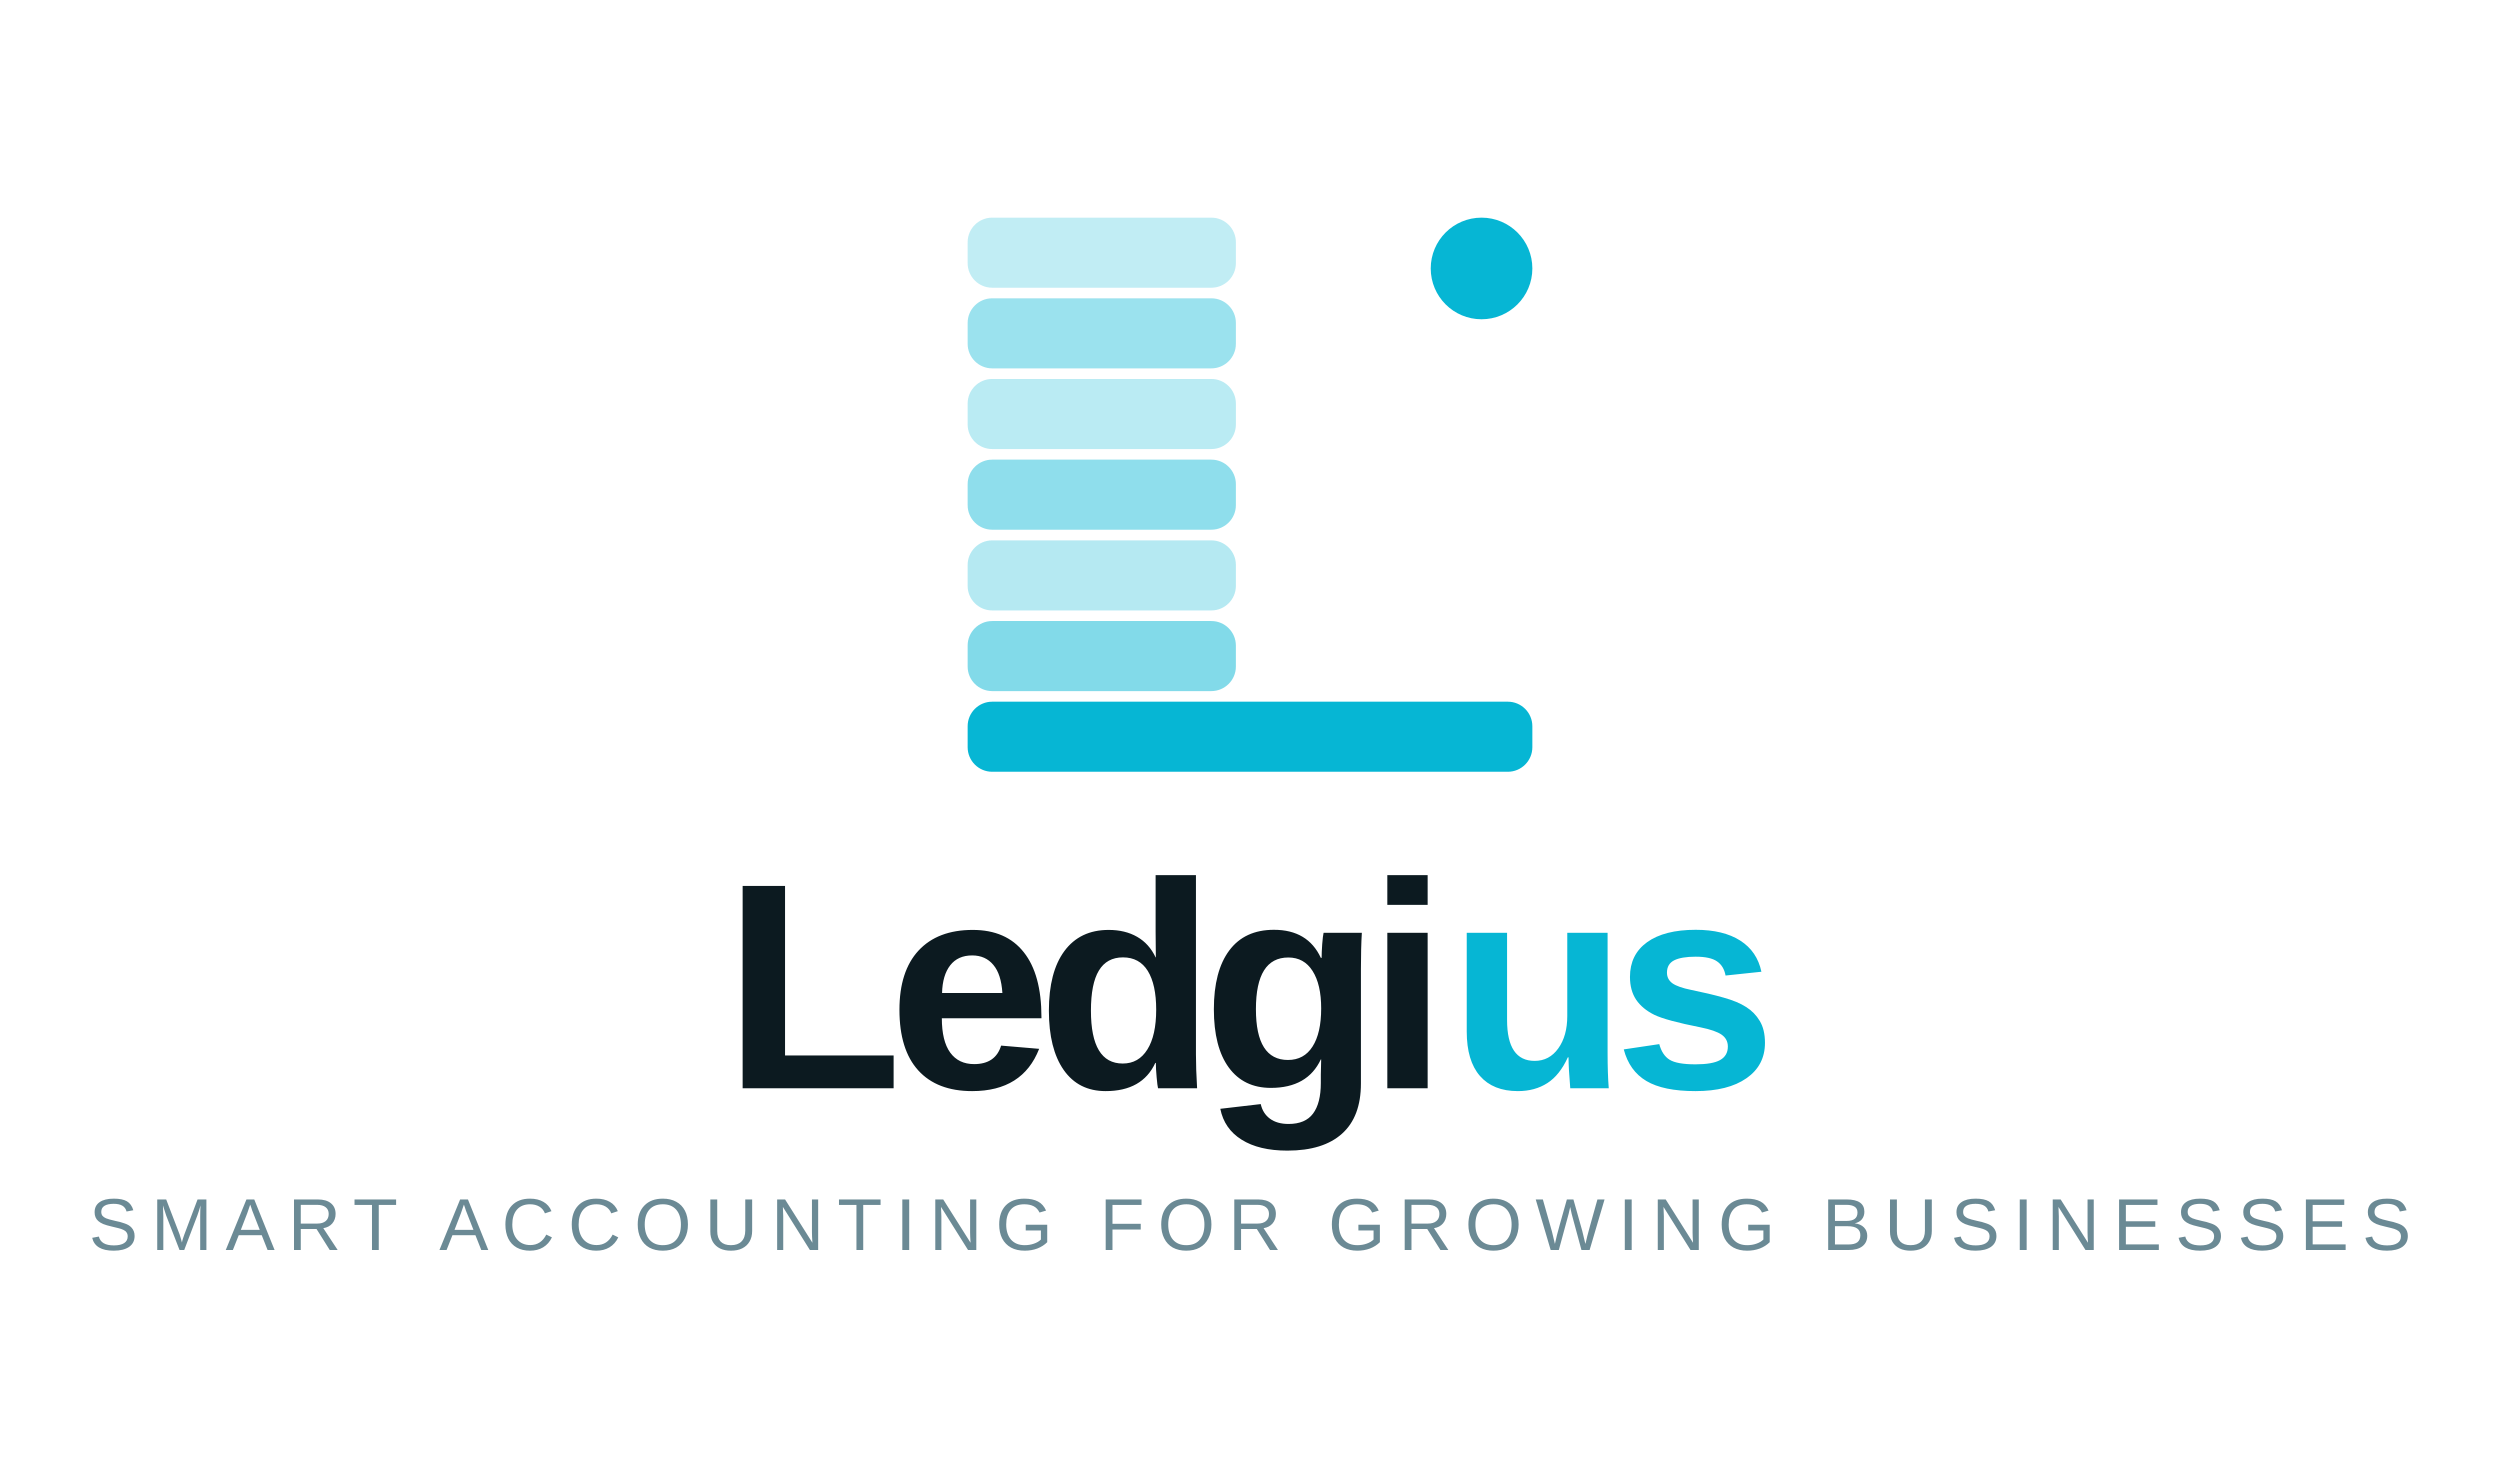
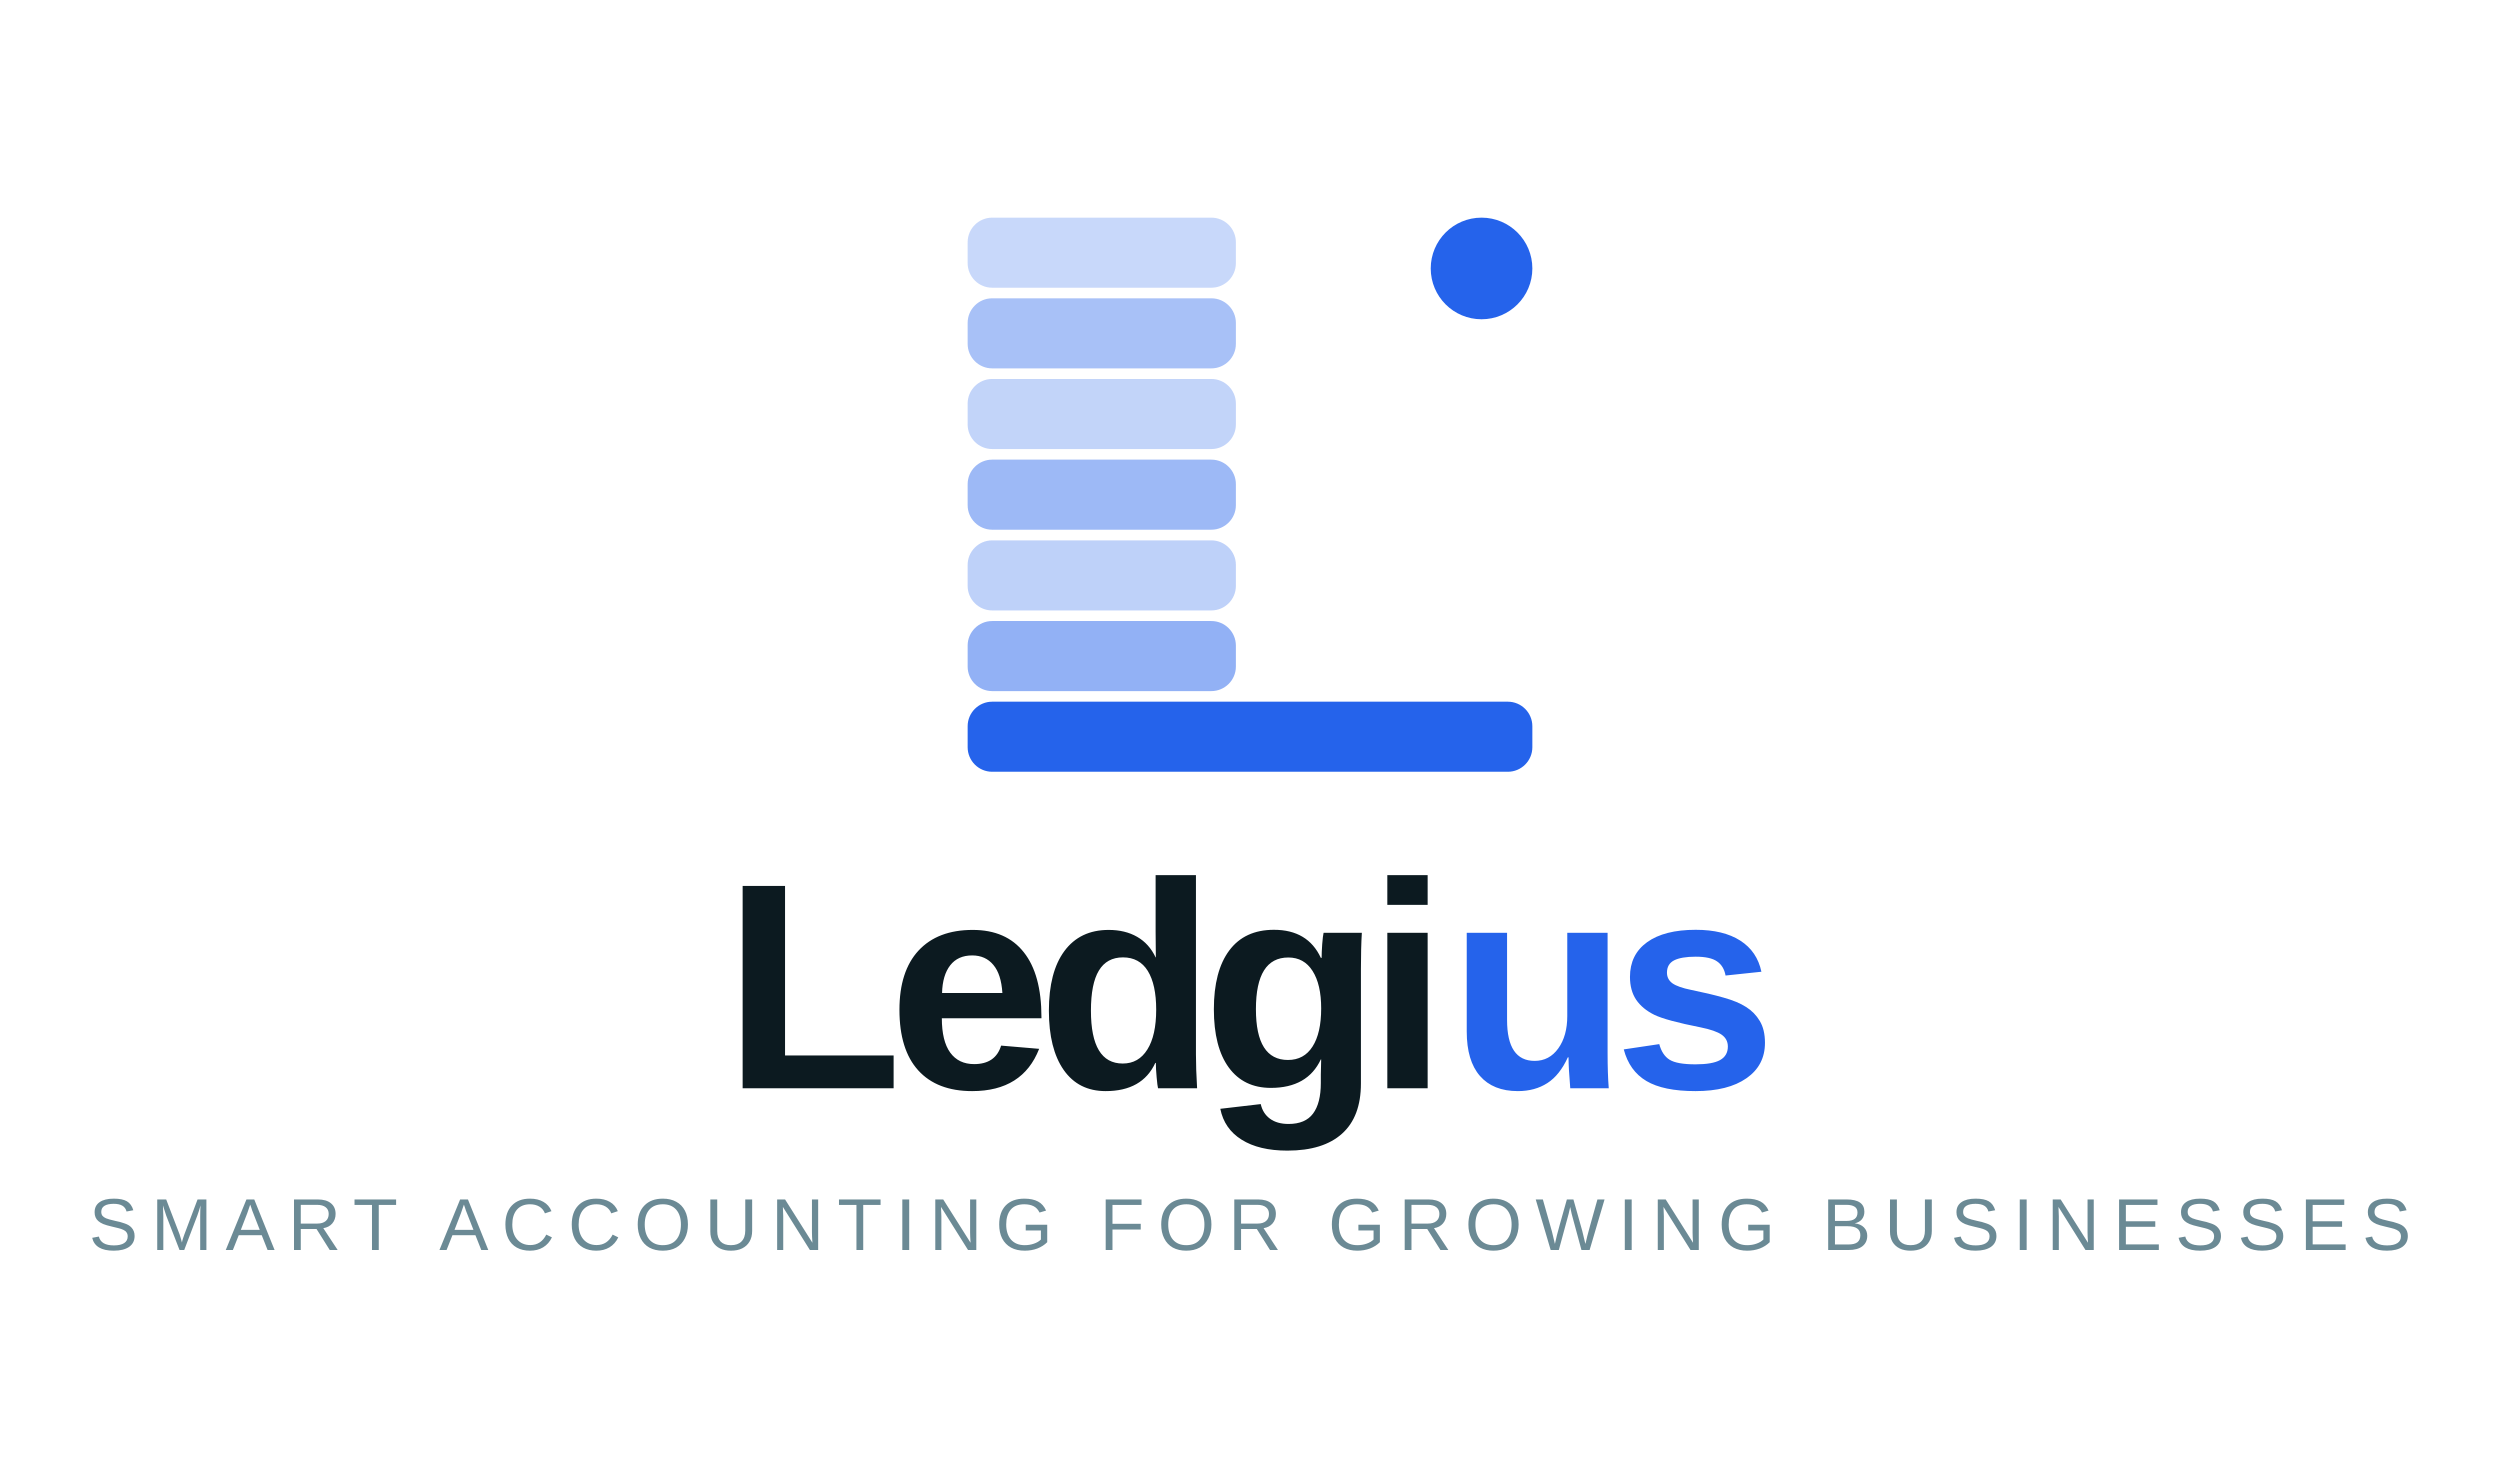
<svg xmlns="http://www.w3.org/2000/svg" width="340" height="200" viewBox="0 0 340 200" fill="none">
-   <rect x="131.60" y="29.60" width="36.48" height="9.53" rx="3.34" fill="#06B6D4" opacity="0.25" />
-   <rect x="131.60" y="40.57" width="36.48" height="9.53" rx="3.34" fill="#06B6D4" opacity="0.4" />
-   <rect x="131.60" y="51.54" width="36.48" height="9.53" rx="3.34" fill="#06B6D4" opacity="0.28" />
-   <rect x="131.60" y="62.51" width="36.48" height="9.53" rx="3.34" fill="#06B6D4" opacity="0.45" />
-   <rect x="131.60" y="73.49" width="36.48" height="9.53" rx="3.34" fill="#06B6D4" opacity="0.3" />
-   <rect x="131.60" y="84.46" width="36.48" height="9.53" rx="3.34" fill="#06B6D4" opacity="0.5" />
-   <rect x="131.60" y="95.43" width="76.80" height="9.53" rx="3.34" fill="#06B6D4" opacity="1" />
-   <circle cx="201.49" cy="36.51" r="6.91" fill="#06B6D4" />
-   <text x="170" y="148" font-family="'Space Grotesk', Arial, sans-serif" font-weight="700" font-size="40" letter-spacing="-2" fill="#0C1A20" text-anchor="middle">Ledgi<tspan fill="#06B6D4">us</tspan>
+   <rect x="131.60" y="29.60" width="36.48" height="9.53" rx="3.34" fill="#2563EB" opacity="0.25" />
+   <rect x="131.60" y="40.57" width="36.48" height="9.53" rx="3.34" fill="#2563EB" opacity="0.4" />
+   <rect x="131.60" y="51.54" width="36.48" height="9.53" rx="3.34" fill="#2563EB" opacity="0.28" />
+   <rect x="131.60" y="62.51" width="36.48" height="9.53" rx="3.34" fill="#2563EB" opacity="0.45" />
+   <rect x="131.60" y="73.49" width="36.48" height="9.53" rx="3.34" fill="#2563EB" opacity="0.3" />
+   <rect x="131.60" y="84.46" width="36.48" height="9.53" rx="3.34" fill="#2563EB" opacity="0.5" />
+   <rect x="131.60" y="95.43" width="76.80" height="9.53" rx="3.34" fill="#2563EB" opacity="1" />
+   <circle cx="201.49" cy="36.51" r="6.91" fill="#2563EB" />
+   <text x="170" y="148" font-family="'Space Grotesk', Arial, sans-serif" font-weight="700" font-size="40" letter-spacing="-2" fill="#0C1A20" text-anchor="middle">Ledgi<tspan fill="#2563EB">us</tspan>
  </text>
  <text x="170" y="170" font-family="'Space Grotesk', Arial, sans-serif" font-weight="400" font-size="10" letter-spacing="1.8" fill="#6B8A95" text-anchor="middle">SMART ACCOUNTING FOR GROWING BUSINESSES</text>
</svg>
